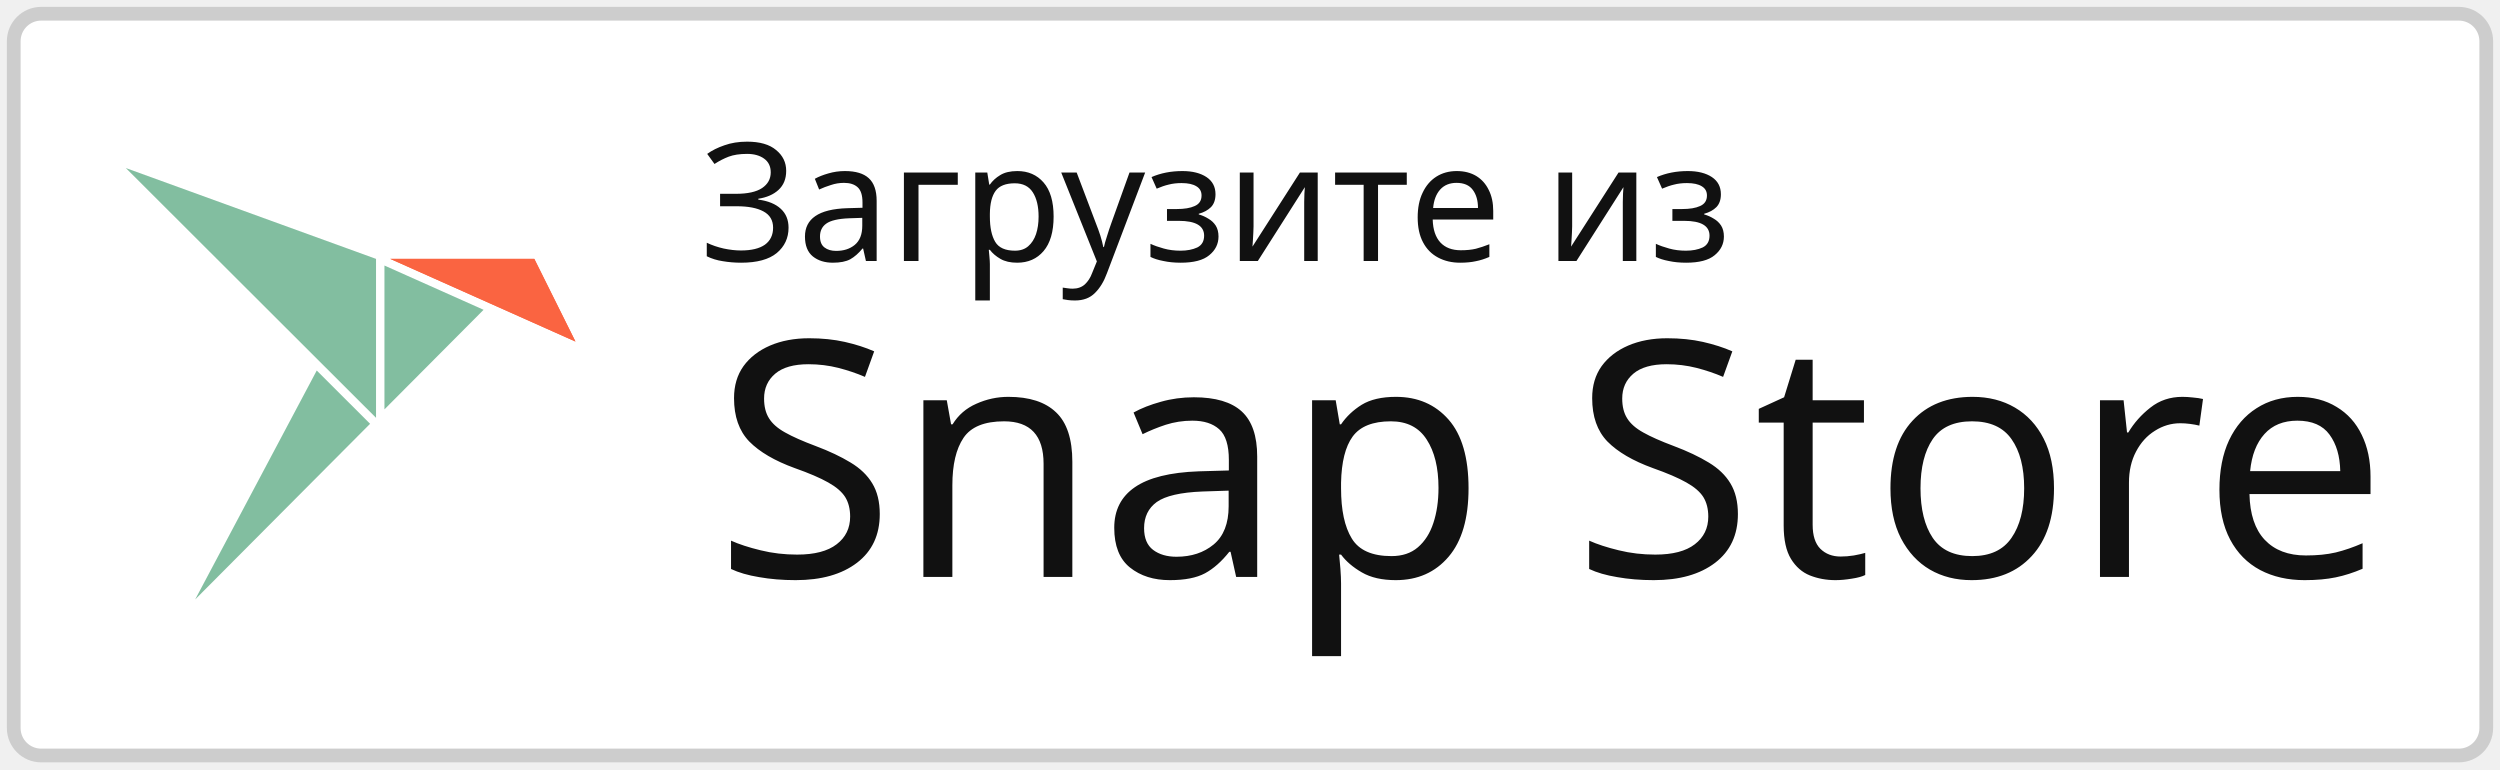
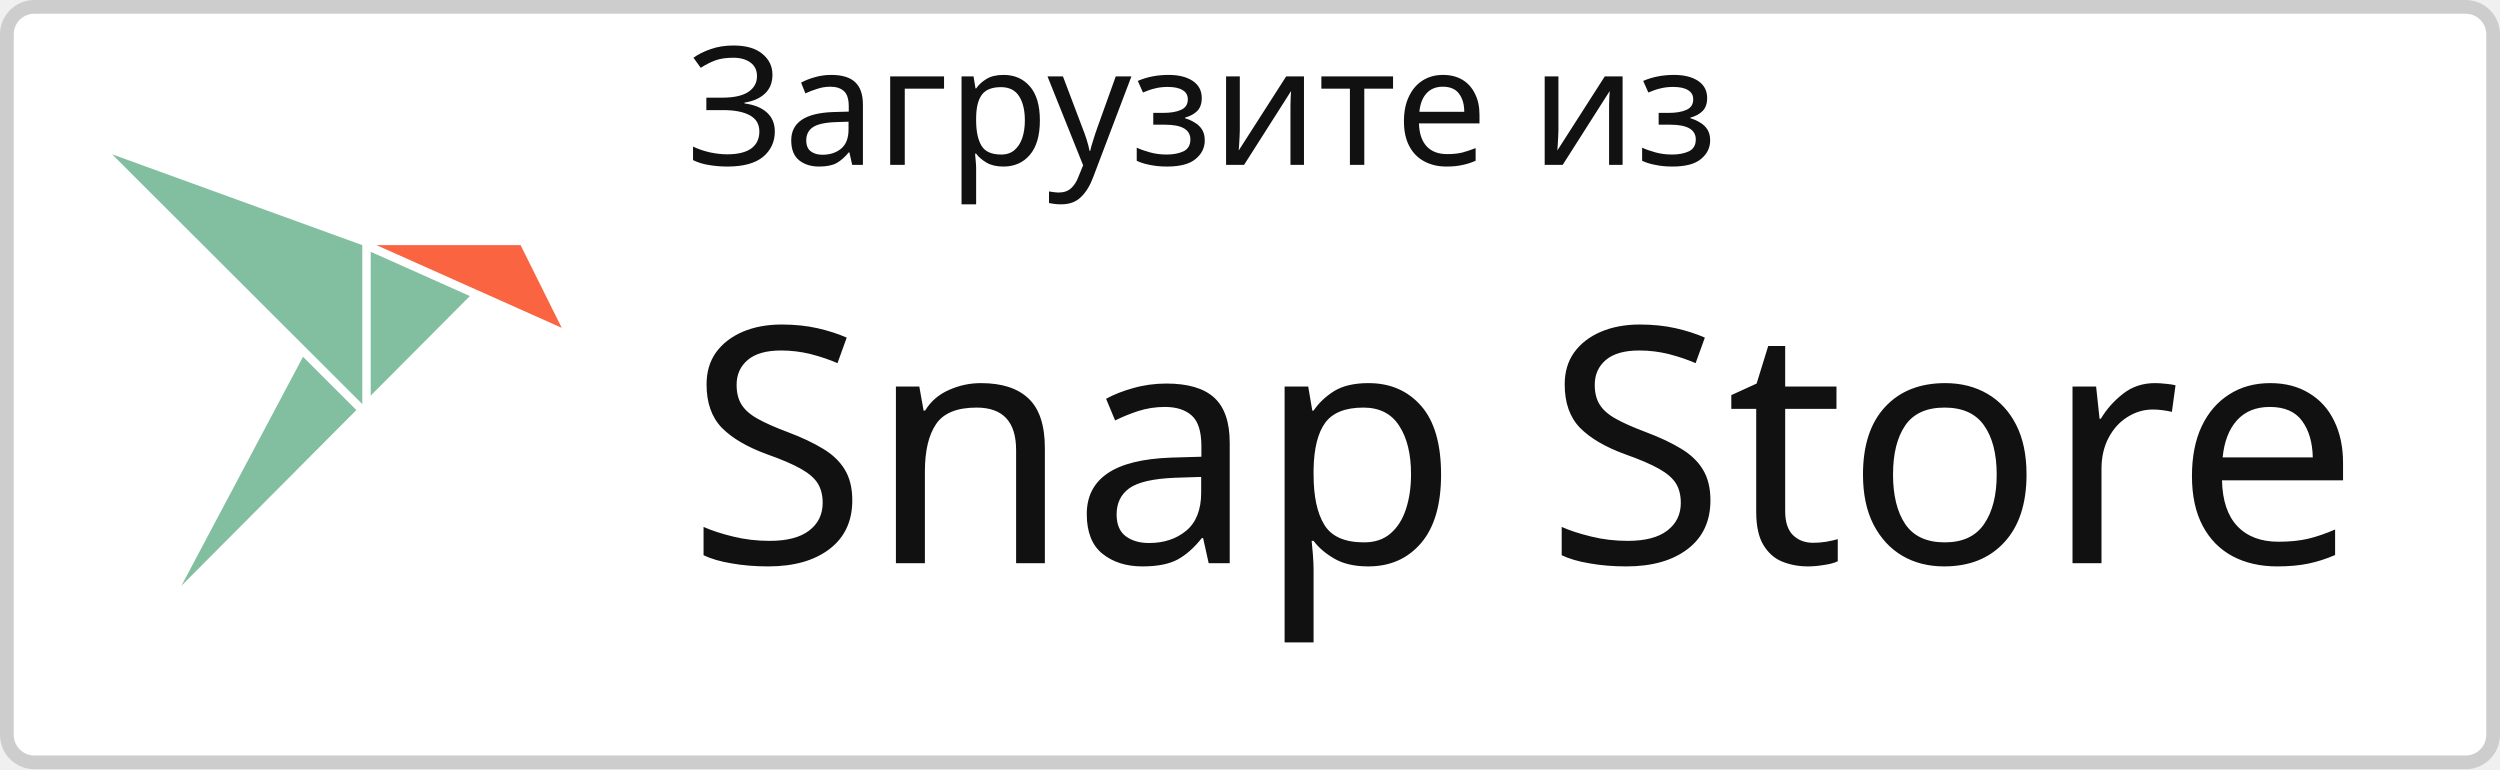
- <svg xmlns="http://www.w3.org/2000/svg" xmlns:xlink="http://www.w3.org/1999/xlink" width="182px" height="56px" viewBox="0 0 182 56" version="1.1" id="svg46">
-   <defs id="defs7">
-     <polygon id="path-1" points="10.552 0.559 0.061 0.559 13.549 6.58" />
-   </defs>
-   <g id="[EN]-snap-store-white" style="fill:none;fill-rule:evenodd;stroke:none;stroke-width:1">
-     <g transform="translate(1,1)" id="g43">
-       <rect id="Rectangle-path" x="0" y="0" width="180" height="54" rx="2" style="fill:#ffffff;stroke:#cdcdcd" />
-       <g id="logo" transform="translate(8,11)">
-         <g id="g30">
-           <polygon id="Fill-2265" points="26.205,10.553 18.988,7.331 18.988,17.802 " style="fill:#82bea0" />
-           <polygon id="Fill-2266" points="17.942,18.852 14.059,14.974 5.208,31.641 " style="fill:#82bea0" />
-           <polygon id="Fill-2267" points="18.375,18.417 18.375,6.846 0.16,0.233 " style="fill:#82bea0" />
-           <g id="Fill-2268" transform="translate(19.34483,6.285714)" style="fill:#fa6441">
-             <polygon id="path-2" points="13.549,6.58 10.552,0.559 0.061,0.559 " />
-           </g>
-           <g id="colour/snappy-accent-Clipped" transform="translate(19.34483,6.285714)">
-             <g id="g27">
-               <mask id="mask-2" fill="white">
-                 <use xlink:href="#path-1" id="use15" x="0" y="0" width="100%" height="100%" />
-               </mask>
-               <g id="g18" />
-               <g id="colour/snappy-accent" mask="url(#mask-2)">
-                 <g transform="translate(-20,-10)" id="Rectangle-2">
-                   <g transform="translate(0.086207,0.857143)" id="g23">
-                     <g id="Group" transform="translate(0.343092,0.497771)" style="fill:#fa6441">
-                       <rect id="rect20" x="0" y="0" width="101.276" height="34.857" />
-                     </g>
-                   </g>
-                 </g>
-               </g>
-             </g>
-           </g>
-         </g>
+ <svg xmlns="http://www.w3.org/2000/svg" width="182px" height="56px" viewBox="0 0 182 56" version="1.1">
+   <g id="[RU]-snap-store-white" stroke="none" stroke-width="1" fill="none" fill-rule="evenodd">
+     <g id="White-badge">
+       <rect id="Rectangle-path" stroke="#CDCDCD" stroke-width="1" fill="#FFFFFF" fill-rule="evenodd" x="0.5" y="0.5" width="181" height="55" rx="2" />
+       <g id="logo" transform="translate(8, 11)" fill-rule="nonzero">
+         <path d="M18.988,17.802 L18.988,7.331 L26.205,10.553 L18.988,17.802 Z M5.208,31.641 L14.059,14.974 L17.942,18.852 L5.208,31.641 Z M0.16,0.233 L18.375,6.846 L18.375,18.417 L0.16,0.233 Z" id="body" fill="#82BEA0" />
+         <polygon id="head" fill="#FA6441" points="29.897 6.845 19.406 6.845 32.894 12.866" />
      </g>
-       <g id="Get-it-from-the" transform="translate(50,7)" font-size="12" font-weight="normal" style="font-weight:normal;font-size:12px;font-family:Ubuntu;fill:#111111">
-         <text id="text35">
-           <tspan x="0" y="11" id="tspan33">Загрузите из</tspan>
-         </text>
-       </g>
-       <g id="Snap-Store" transform="translate(51,19)" font-size="24" font-weight="normal" style="font-weight:normal;font-size:24px;font-family:Ubuntu;fill:#111111">
-         <text id="text40">
-           <tspan x="0" y="22" id="tspan38">Snap Store</tspan>
-         </text>
-       </g>
+       <text id="Get-it-from-the" font-family="Ubuntu" font-size="12" font-weight="normal" line-spacing="24" fill="#111111">
+         <tspan x="50" y="12">Загрузите из</tspan>
+       </text>
+       <text id="Snap-Store" font-family="Ubuntu" font-size="24" font-weight="normal" line-spacing="24" fill="#111111">
+         <tspan x="50" y="41">Snap Store</tspan>
+       </text>
    </g>
  </g>
</svg>
